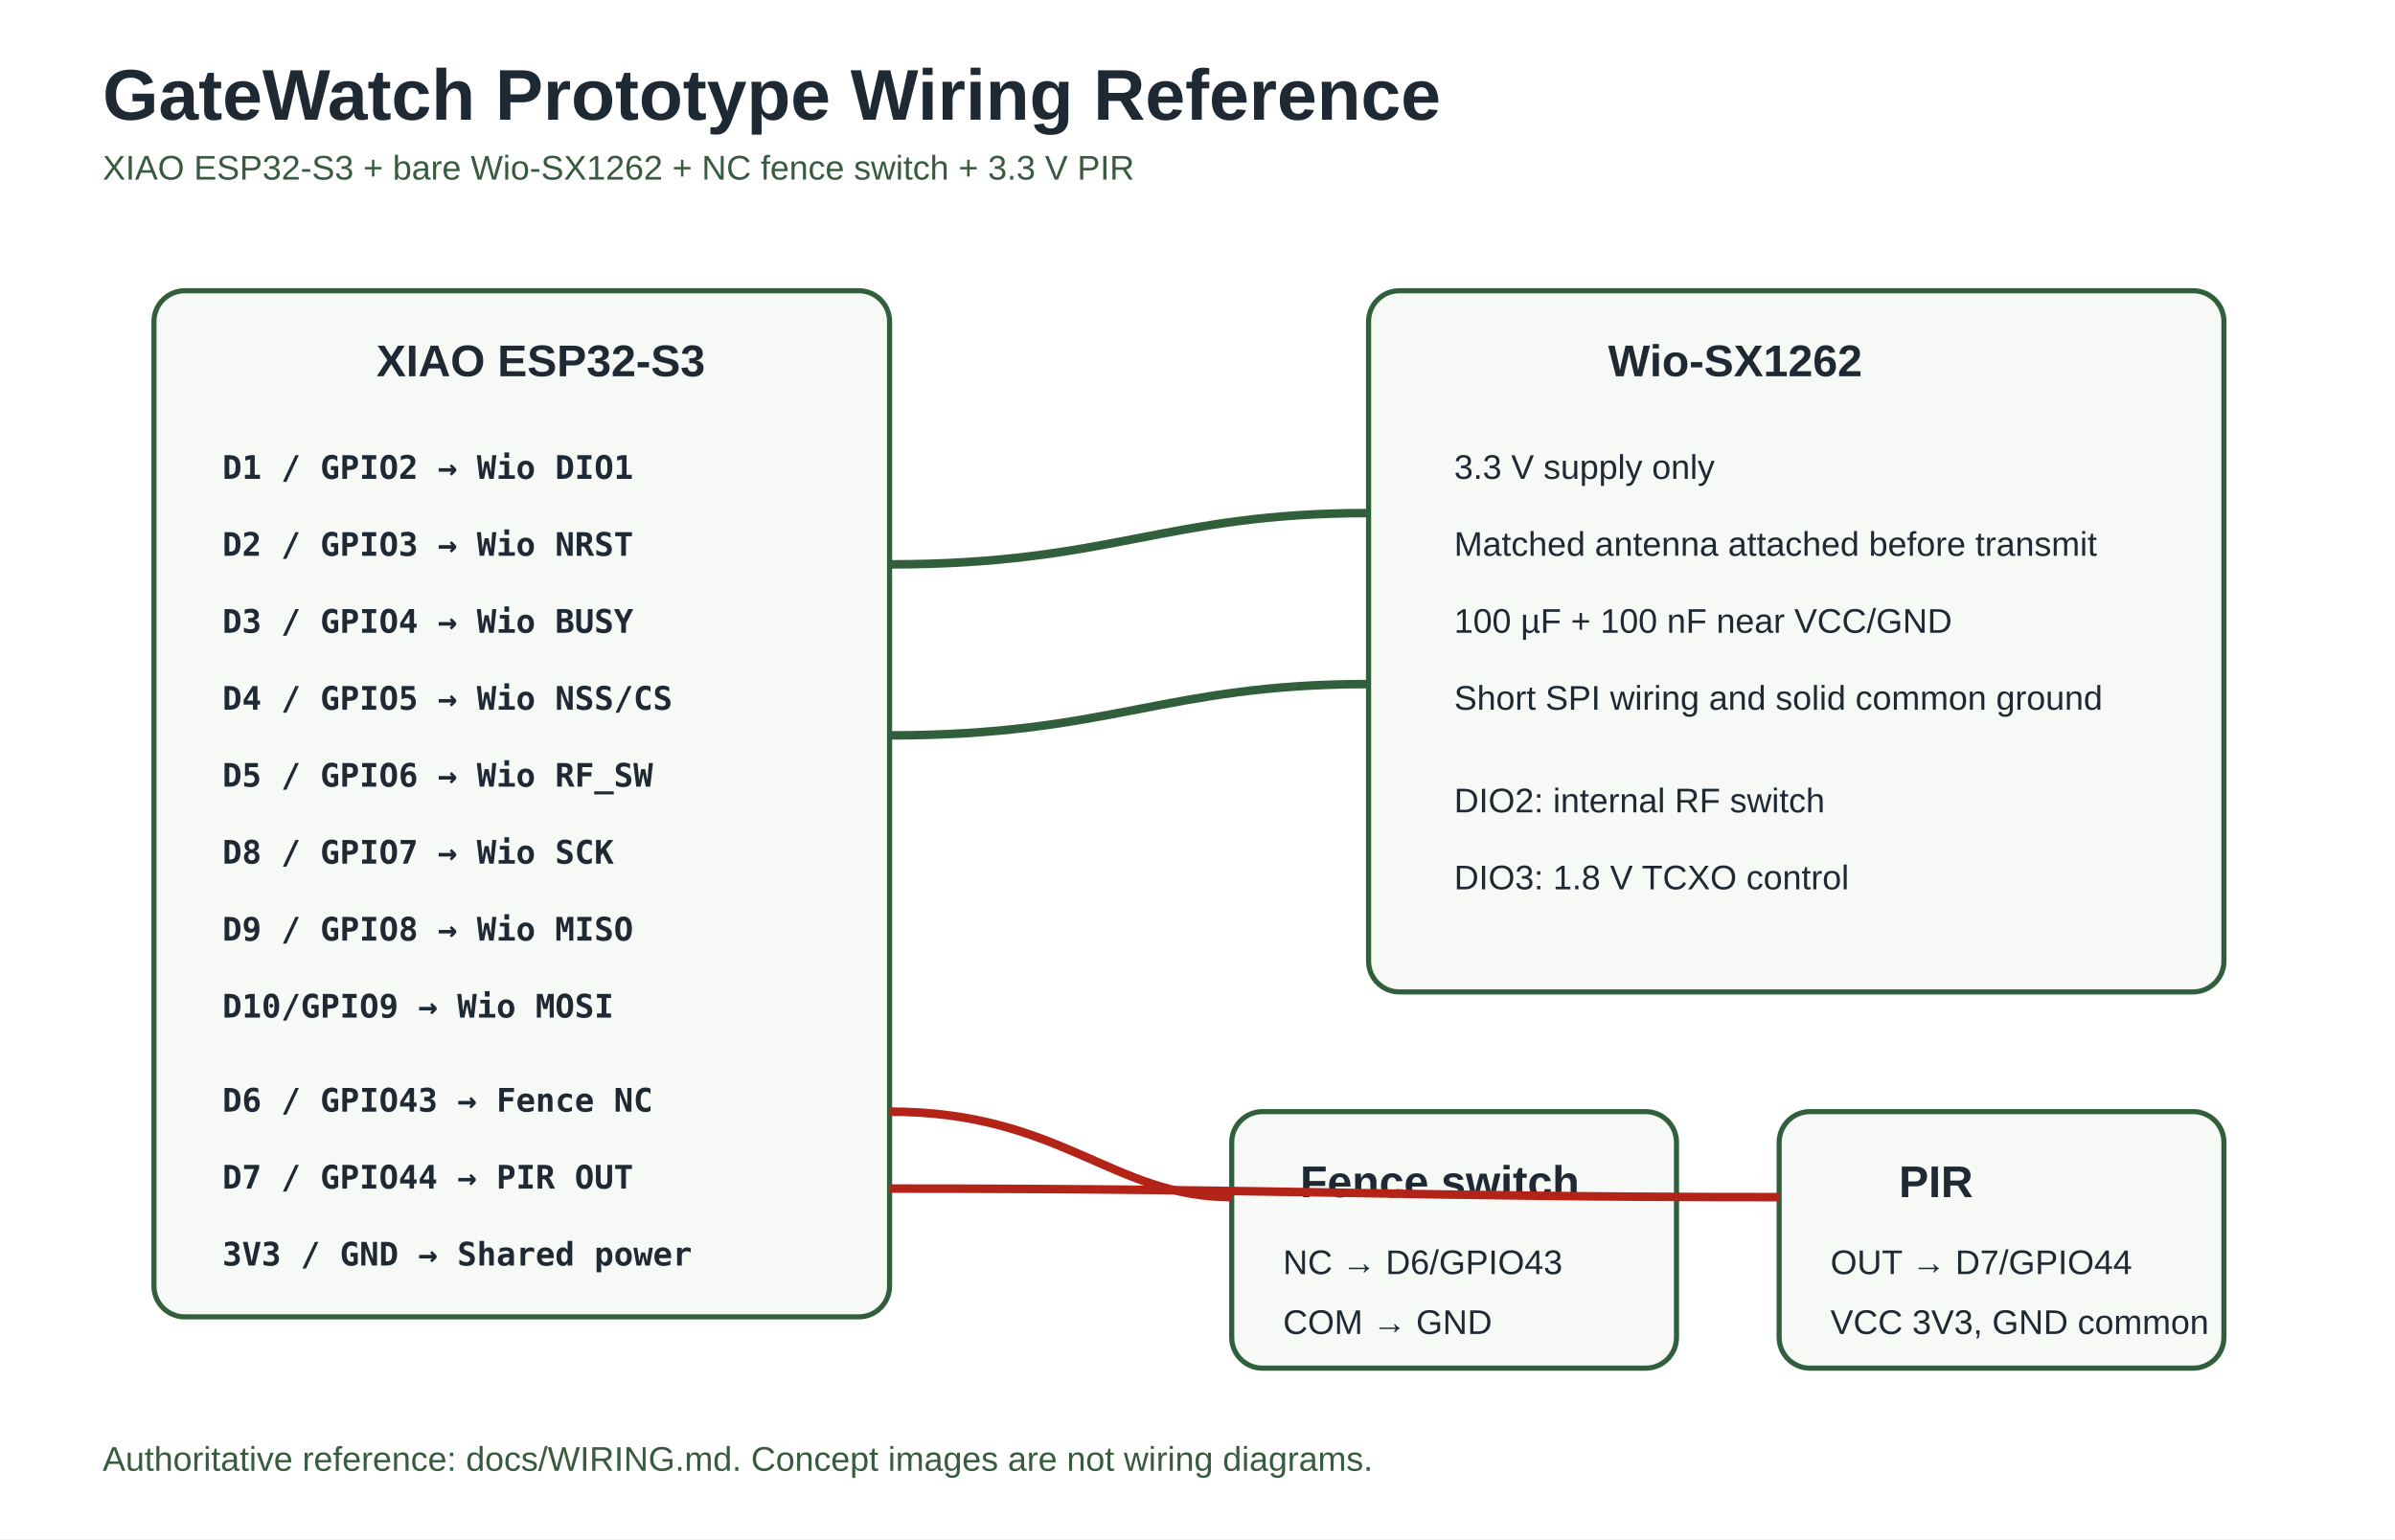
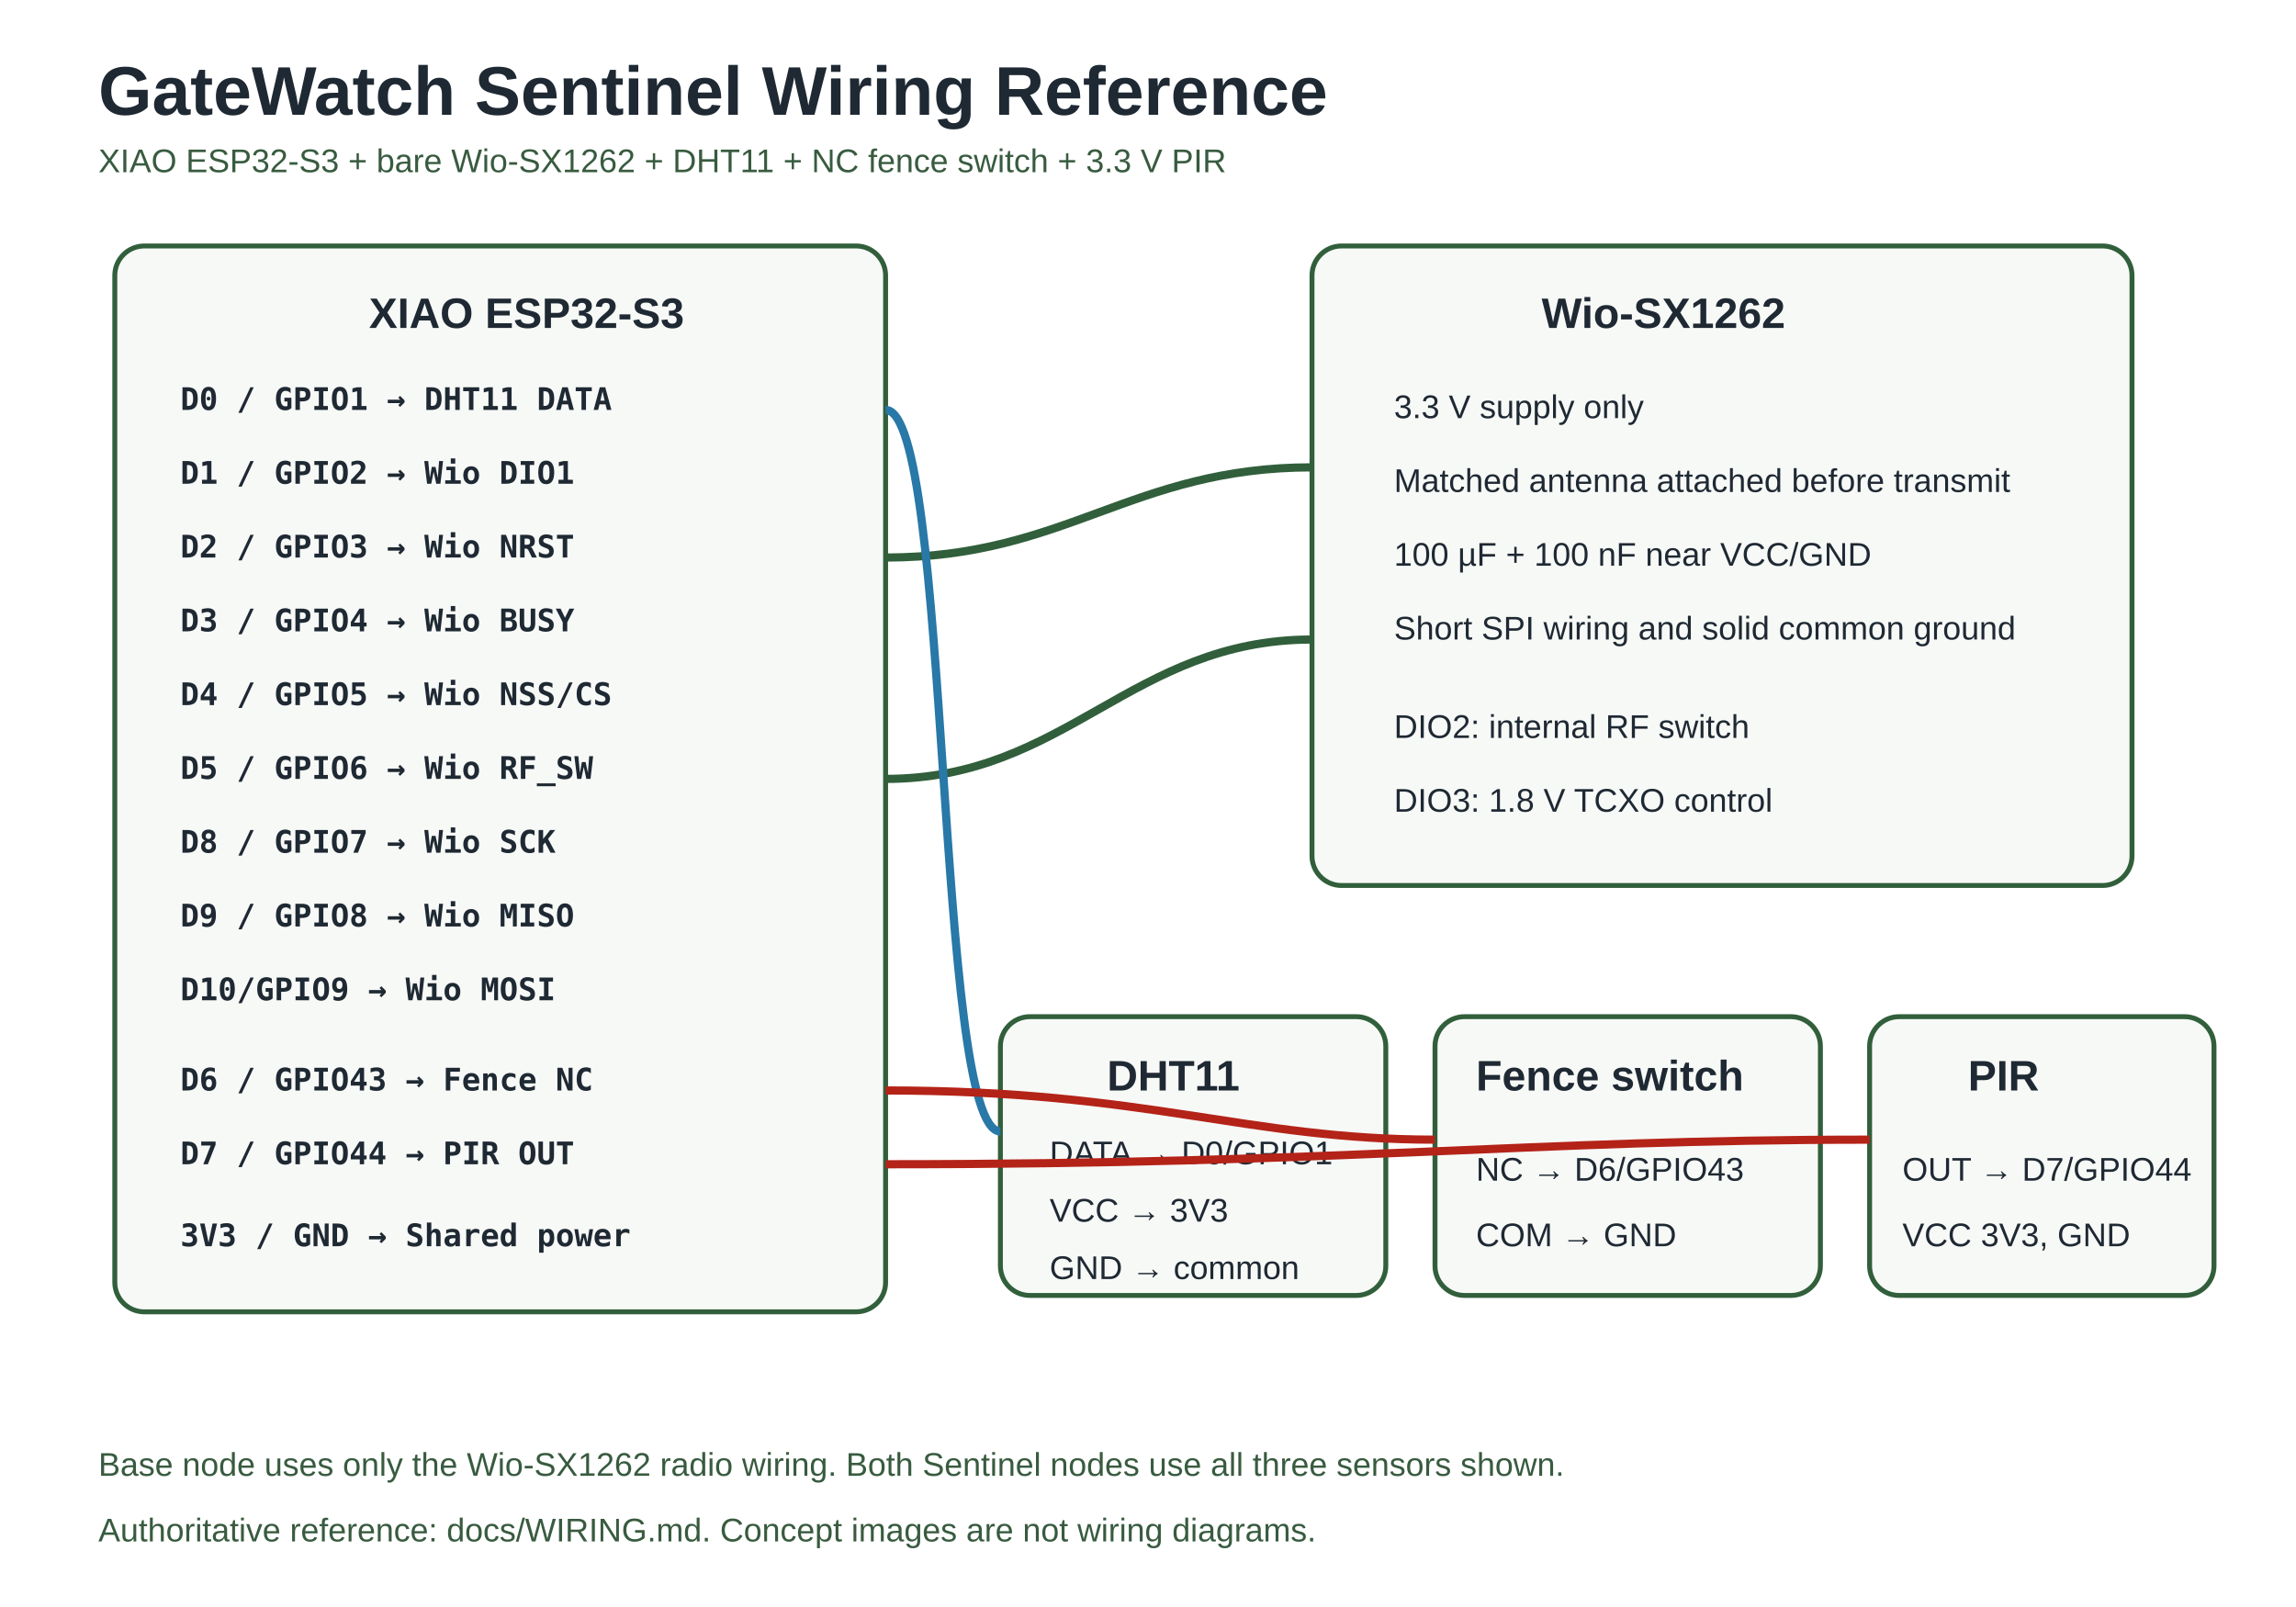
- <svg xmlns="http://www.w3.org/2000/svg" width="1400" height="900" viewBox="0 0 1400 900">
-   <rect width="1400" height="900" fill="#ffffff" />
+ <svg xmlns="http://www.w3.org/2000/svg" width="1400" height="980" viewBox="0 0 1400 980">
+   <rect width="1400" height="980" fill="#ffffff" />
  <style>
    .title{font:700 42px Arial;fill:#1f2933}.sub{font:400 20px Arial;fill:#385b3f}
    .box{fill:#f7f9f7;stroke:#315f3b;stroke-width:3;rx:18}.head{font:700 26px Arial;fill:#1f2933}
    .txt{font:400 20px Arial;fill:#1f2933}.pin{font:700 19px monospace;fill:#1f2933}
-     .wire{stroke:#315f3b;stroke-width:5;fill:none}.sensor{stroke:#b42318;stroke-width:5;fill:none}
+     .wire{stroke:#315f3b;stroke-width:5;fill:none}.sensor{stroke:#b42318;stroke-width:5;fill:none}.env{stroke:#2878a8;stroke-width:5;fill:none}
  </style>
-   <text x="60" y="70" class="title">GateWatch Prototype Wiring Reference</text>
-   <text x="60" y="105" class="sub">XIAO ESP32-S3 + bare Wio-SX1262 + NC fence switch + 3.3 V PIR</text>
-   <rect x="90" y="170" width="430" height="600" class="box" />
-   <text x="220" y="220" class="head">XIAO ESP32-S3</text>
-   <text x="130" y="280" class="pin">D1 / GPIO2  → Wio DIO1</text>
-   <text x="130" y="325" class="pin">D2 / GPIO3  → Wio NRST</text>
-   <text x="130" y="370" class="pin">D3 / GPIO4  → Wio BUSY</text>
-   <text x="130" y="415" class="pin">D4 / GPIO5  → Wio NSS/CS</text>
-   <text x="130" y="460" class="pin">D5 / GPIO6  → Wio RF_SW</text>
-   <text x="130" y="505" class="pin">D8 / GPIO7  → Wio SCK</text>
-   <text x="130" y="550" class="pin">D9 / GPIO8  → Wio MISO</text>
-   <text x="130" y="595" class="pin">D10/GPIO9  → Wio MOSI</text>
-   <text x="130" y="650" class="pin">D6 / GPIO43 → Fence NC</text>
-   <text x="130" y="695" class="pin">D7 / GPIO44 → PIR OUT</text>
-   <text x="130" y="740" class="pin">3V3 / GND   → Shared power</text>
-   <rect x="800" y="170" width="500" height="410" class="box" />
-   <text x="940" y="220" class="head">Wio-SX1262</text>
-   <text x="850" y="280" class="txt">3.3 V supply only</text>
-   <text x="850" y="325" class="txt">Matched antenna attached before transmit</text>
-   <text x="850" y="370" class="txt">100 µF + 100 nF near VCC/GND</text>
-   <text x="850" y="415" class="txt">Short SPI wiring and solid common ground</text>
-   <text x="850" y="475" class="txt">DIO2: internal RF switch</text>
-   <text x="850" y="520" class="txt">DIO3: 1.8 V TCXO control</text>
-   <rect x="720" y="650" width="260" height="150" class="box" />
-   <text x="760" y="700" class="head">Fence switch</text>
-   <text x="750" y="745" class="txt">NC → D6/GPIO43</text>
-   <text x="750" y="780" class="txt">COM → GND</text>
-   <rect x="1040" y="650" width="260" height="150" class="box" />
-   <text x="1110" y="700" class="head">PIR</text>
-   <text x="1070" y="745" class="txt">OUT → D7/GPIO44</text>
-   <text x="1070" y="780" class="txt">VCC 3V3, GND common</text>
-   <path d="M520 330 C650 330 680 300 800 300" class="wire" />
-   <path d="M520 430 C650 430 680 400 800 400" class="wire" />
-   <path d="M520 650 C620 650 650 700 720 700" class="sensor" />
-   <path d="M520 695 C760 695 820 700 1040 700" class="sensor" />
-   <text x="60" y="860" class="sub">Authoritative reference: docs/WIRING.md. Concept images are not wiring diagrams.</text>
+   <text x="60" y="70" class="title">GateWatch Sentinel Wiring Reference</text>
+   <text x="60" y="105" class="sub">XIAO ESP32-S3 + bare Wio-SX1262 + DHT11 + NC fence switch + 3.3 V PIR</text>
+   <rect x="70" y="150" width="470" height="650" class="box" />
+   <text x="225" y="200" class="head">XIAO ESP32-S3</text>
+   <text x="110" y="250" class="pin">D0 / GPIO1  → DHT11 DATA</text>
+   <text x="110" y="295" class="pin">D1 / GPIO2  → Wio DIO1</text>
+   <text x="110" y="340" class="pin">D2 / GPIO3  → Wio NRST</text>
+   <text x="110" y="385" class="pin">D3 / GPIO4  → Wio BUSY</text>
+   <text x="110" y="430" class="pin">D4 / GPIO5  → Wio NSS/CS</text>
+   <text x="110" y="475" class="pin">D5 / GPIO6  → Wio RF_SW</text>
+   <text x="110" y="520" class="pin">D8 / GPIO7  → Wio SCK</text>
+   <text x="110" y="565" class="pin">D9 / GPIO8  → Wio MISO</text>
+   <text x="110" y="610" class="pin">D10/GPIO9  → Wio MOSI</text>
+   <text x="110" y="665" class="pin">D6 / GPIO43 → Fence NC</text>
+   <text x="110" y="710" class="pin">D7 / GPIO44 → PIR OUT</text>
+   <text x="110" y="760" class="pin">3V3 / GND   → Shared power</text>
+   <rect x="800" y="150" width="500" height="390" class="box" />
+   <text x="940" y="200" class="head">Wio-SX1262</text>
+   <text x="850" y="255" class="txt">3.3 V supply only</text>
+   <text x="850" y="300" class="txt">Matched antenna attached before transmit</text>
+   <text x="850" y="345" class="txt">100 µF + 100 nF near VCC/GND</text>
+   <text x="850" y="390" class="txt">Short SPI wiring and solid common ground</text>
+   <text x="850" y="450" class="txt">DIO2: internal RF switch</text>
+   <text x="850" y="495" class="txt">DIO3: 1.8 V TCXO control</text>
+   <rect x="610" y="620" width="235" height="170" class="box" />
+   <text x="675" y="665" class="head">DHT11</text>
+   <text x="640" y="710" class="txt">DATA → D0/GPIO1</text>
+   <text x="640" y="745" class="txt">VCC → 3V3</text>
+   <text x="640" y="780" class="txt">GND → common</text>
+   <rect x="875" y="620" width="235" height="170" class="box" />
+   <text x="900" y="665" class="head">Fence switch</text>
+   <text x="900" y="720" class="txt">NC → D6/GPIO43</text>
+   <text x="900" y="760" class="txt">COM → GND</text>
+   <rect x="1140" y="620" width="210" height="170" class="box" />
+   <text x="1200" y="665" class="head">PIR</text>
+   <text x="1160" y="720" class="txt">OUT → D7/GPIO44</text>
+   <text x="1160" y="760" class="txt">VCC 3V3, GND</text>
+   <path d="M540 340 C650 340 690 285 800 285" class="wire" />
+   <path d="M540 475 C650 475 690 390 800 390" class="wire" />
+   <path d="M540 250 C580 250 570 690 610 690" class="env" />
+   <path d="M540 665 C700 665 760 695 875 695" class="sensor" />
+   <path d="M540 710 C820 710 930 695 1140 695" class="sensor" />
+   <text x="60" y="900" class="sub">Base node uses only the Wio-SX1262 radio wiring. Both Sentinel nodes use all three sensors shown.</text>
+   <text x="60" y="940" class="sub">Authoritative reference: docs/WIRING.md. Concept images are not wiring diagrams.</text>
</svg>
